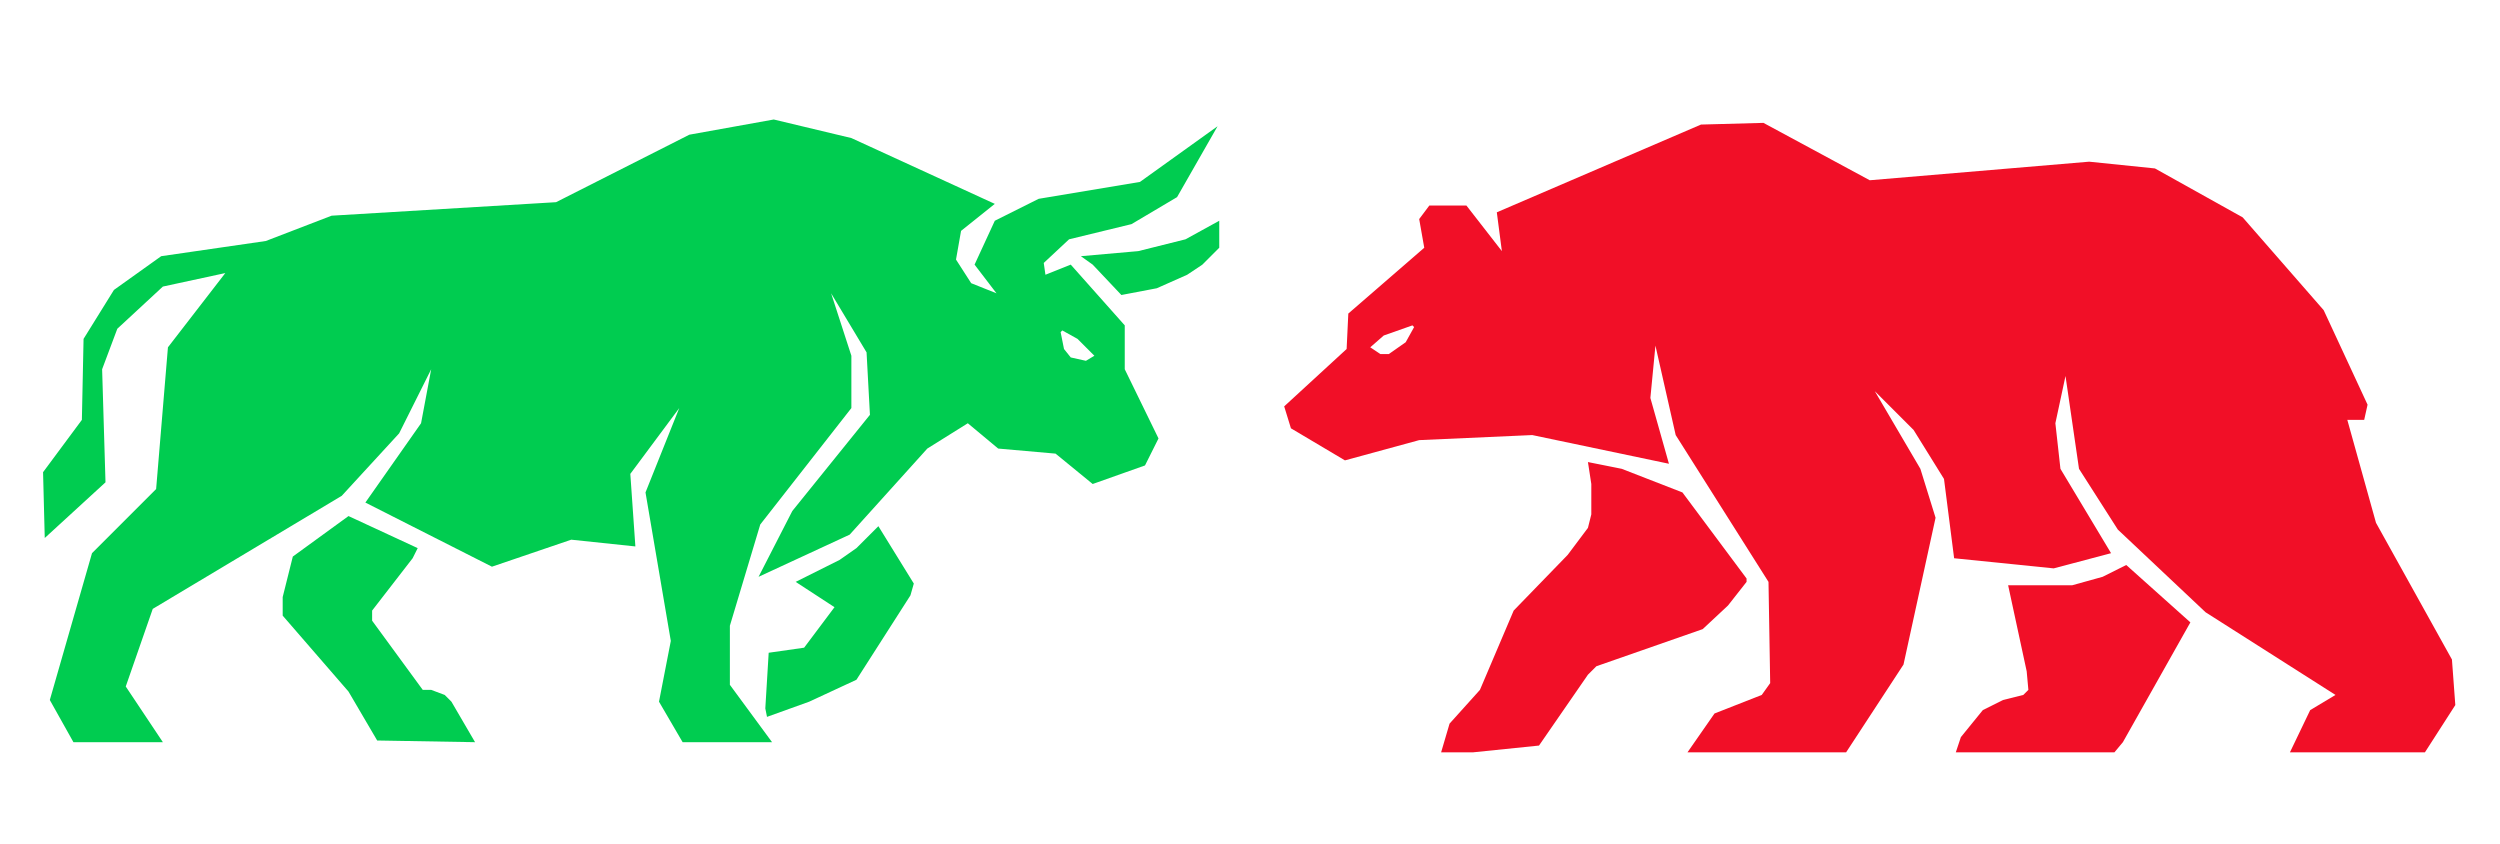
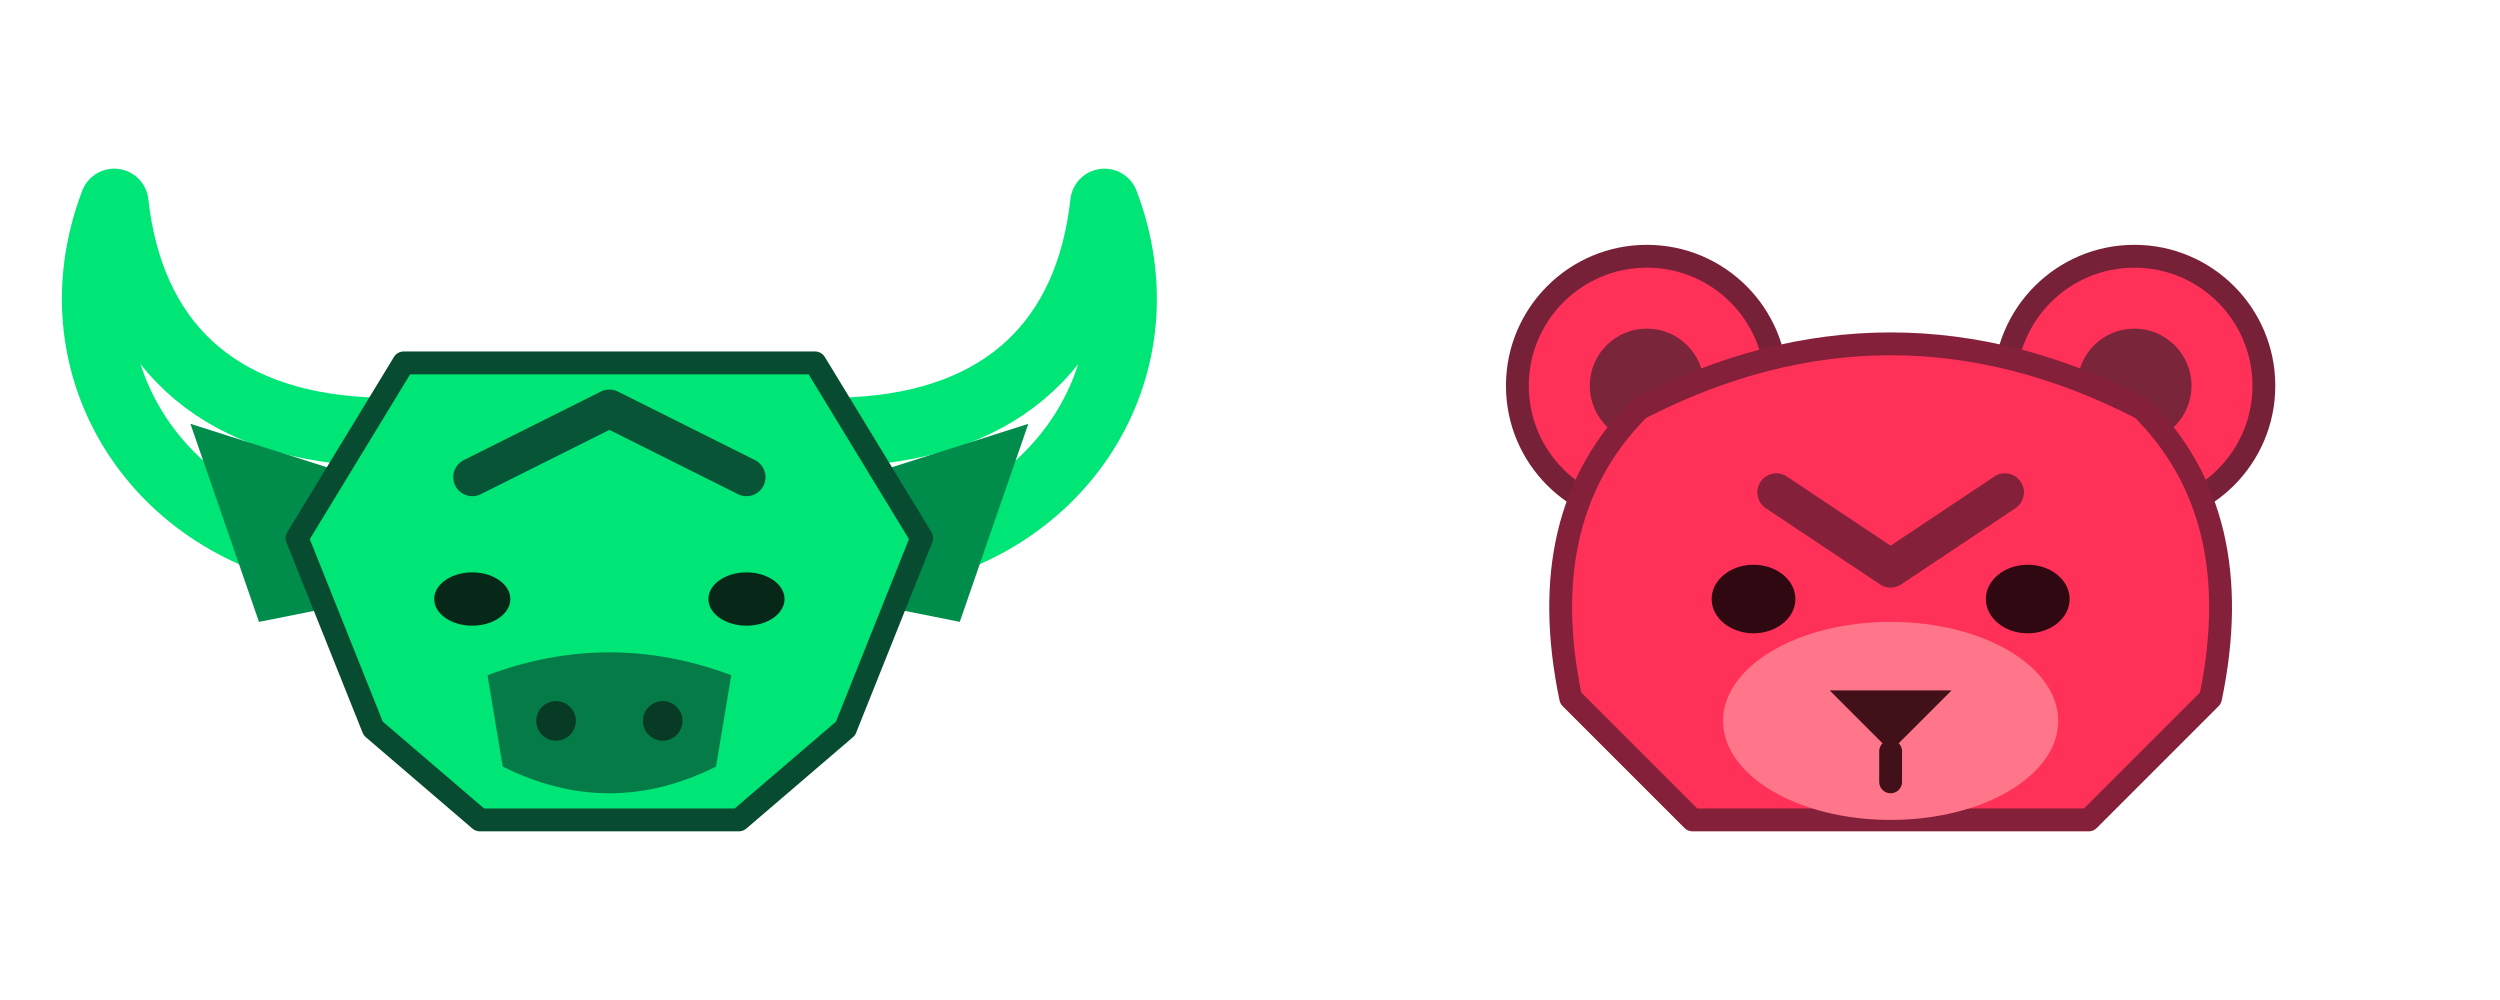
- <svg xmlns="http://www.w3.org/2000/svg" viewBox="0 0 160 54">
-   <g transform="translate(2 7) scale(.108)">
-     <path fill="#00cc50" fill-rule="evenodd" d="M502 247L489 260 L479 267 L453 280 L476 295 L458 319 L437 322 L435 355 L436 360 L461 351 L489 338 L521 288 L523 281Z M155 265L149 289 L149 300 L188 345 L205 374 L263 375 L249 351 L245 347 L237 344 L232 344 L202 303 L202 297 L226 266 L229 260 L188 241Z M704 66L684 77 L656 84 L622 87 L629 92 L646 110 L667 106 L685 98 L694 92 L704 82Z M703 10L657 43 L597 53 L571 66 L559 92 L572 109 L557 103 L548 89 L551 72 L571 56 L486 17 L440 6 L390 15 L311 55 L178 63 L139 78 L77 87 L49 107 L31 136 L30 184 L7 215 L8 254 L44 221 L42 154 L51 130 L78 105 L115 97 L81 141 L74 225 L36 263 L11 350 L25 375 L78 375 L56 342 L72 296 L184 229 L218 192 L237 154 L231 186 L198 233 L273 271 L320 255 L358 259 L355 216 L384 177 L364 227 L379 315 L372 351 L386 375 L439 375 L414 341 L414 306 L432 246 L486 177 L486 146 L474 109 L495 144 L497 181 L451 238 L431 277 L485 252 L531 201 L555 186 L573 201 L607 204 L629 222 L660 211 L668 195 L648 154 L648 128 L616 92 L601 98 L600 91 L615 77 L652 68 L679 52Z M610 132L611 131 L620 136 L630 146 L625 149 L616 147 L612 142Z" />
-   </g>
-   <g transform="translate(81 7) scale(.108)">
-     <path fill="#f10f27" fill-rule="evenodd" d="M548 304L510 270 L496 277 L478 282 L440 282 L451 333 L452 344 L449 347 L437 350 L425 356 L412 372 L409 381 L503 381 L508 375Z M247 227L211 213 L191 209 L193 222 L193 240 L191 248 L179 264 L147 297 L127 344 L109 364 L104 381 L123 381 L162 377 L191 335 L196 330 L259 308 L274 294 L285 280 L285 278Z M11 176L15 189 L47 208 L91 196 L158 193 L239 210 L228 171 L231 140 L243 193 L298 280 L299 340 L294 347 L266 358 L250 381 L344 381 L378 329 L397 242 L388 213 L361 167 L384 190 L402 219 L408 266 L467 272 L501 263 L471 213 L468 186 L474 158 L482 213 L505 249 L557 298 L634 347 L619 356 L607 381 L687 381 L705 353 L703 326 L658 245 L641 184 L651 184 L653 175 L627 119 L579 64 L527 35 L488 31 L358 42 L295 8 L258 9 L137 61 L140 84 L119 57 L97 57 L91 65 L94 82 L49 121 L48 142Z M88 129L83 138 L73 145 L68 145 L62 141 L70 134 L87 128Z" />
-   </g>
+ <svg xmlns="http://www.w3.org/2000/svg" viewBox="0 0 160 64" role="img" aria-label="Geometric bull and bear emblems" data-design="iml-original-geometry-2026-11-03">
+   <svg x="0" y="2" width="78" height="60" viewBox="0 0 160 96" aria-label="Bull">
+     <g stroke-linejoin="round" stroke-linecap="round">
+       <path d="M48 39 C28 38 17 27 15 9 C7 30 20 51 42 55" fill="none" stroke="#00e676" stroke-width="9" />
+       <path d="M112 39 C132 38 143 27 145 9 C153 30 140 51 118 55" fill="none" stroke="#00e676" stroke-width="9" />
+       <path d="M47 45 L25 38 L34 64 L49 61 Z" fill="#008c4b" />
+       <path d="M113 45 L135 38 L126 64 L111 61 Z" fill="#008c4b" />
+       <path d="M53 30 L107 30 L121 53 L111 78 L97 90 L63 90 L49 78 L39 53 Z" fill="#00e676" stroke="#074b30" stroke-width="3" />
+       <path d="M62 45 L80 36 L98 45" fill="none" stroke="#075437" stroke-width="5" />
+       <ellipse cx="62" cy="61" rx="5" ry="3.5" fill="#072819" />
+       <ellipse cx="98" cy="61" rx="5" ry="3.5" fill="#072819" />
+       <path d="M64 71 Q80 65 96 71 L94 83 Q80 90 66 83 Z" fill="#057c48" />
+       <circle cx="73" cy="77" r="2.6" fill="#073b26" />
+       <circle cx="87" cy="77" r="2.6" fill="#073b26" />
+     </g>
+   </svg>
+   <svg x="82" y="2" width="78" height="60" viewBox="0 0 160 96" aria-label="Bear">
+     <g stroke-linejoin="round" stroke-linecap="round">
+       <circle cx="48" cy="33" r="17" fill="#ff3158" stroke="#772139" stroke-width="3" />
+       <circle cx="112" cy="33" r="17" fill="#ff3158" stroke="#772139" stroke-width="3" />
+       <circle cx="48" cy="33" r="7.5" fill="#7b253b" />
+       <circle cx="112" cy="33" r="7.5" fill="#7b253b" />
+       <path d="M47 36 Q80 19 113 36 Q127 50 122 74 L106 90 L54 90 L38 74 Q33 50 47 36 Z" fill="#ff3158" stroke="#842039" stroke-width="3" />
+       <path d="M65 47 L80 57 L95 47" fill="none" stroke="#842039" stroke-width="5" />
+       <ellipse cx="62" cy="61" rx="5.5" ry="4.5" fill="#300811" />
+       <ellipse cx="98" cy="61" rx="5.5" ry="4.5" fill="#300811" />
+       <ellipse cx="80" cy="77" rx="22" ry="13" fill="#ff768b" />
+       <path d="M72 73 L88 73 L80 81 Z" fill="#421018" />
+       <path d="M80 81 L80 85" stroke="#421018" stroke-width="3" fill="none" />
+     </g>
+   </svg>
</svg>
